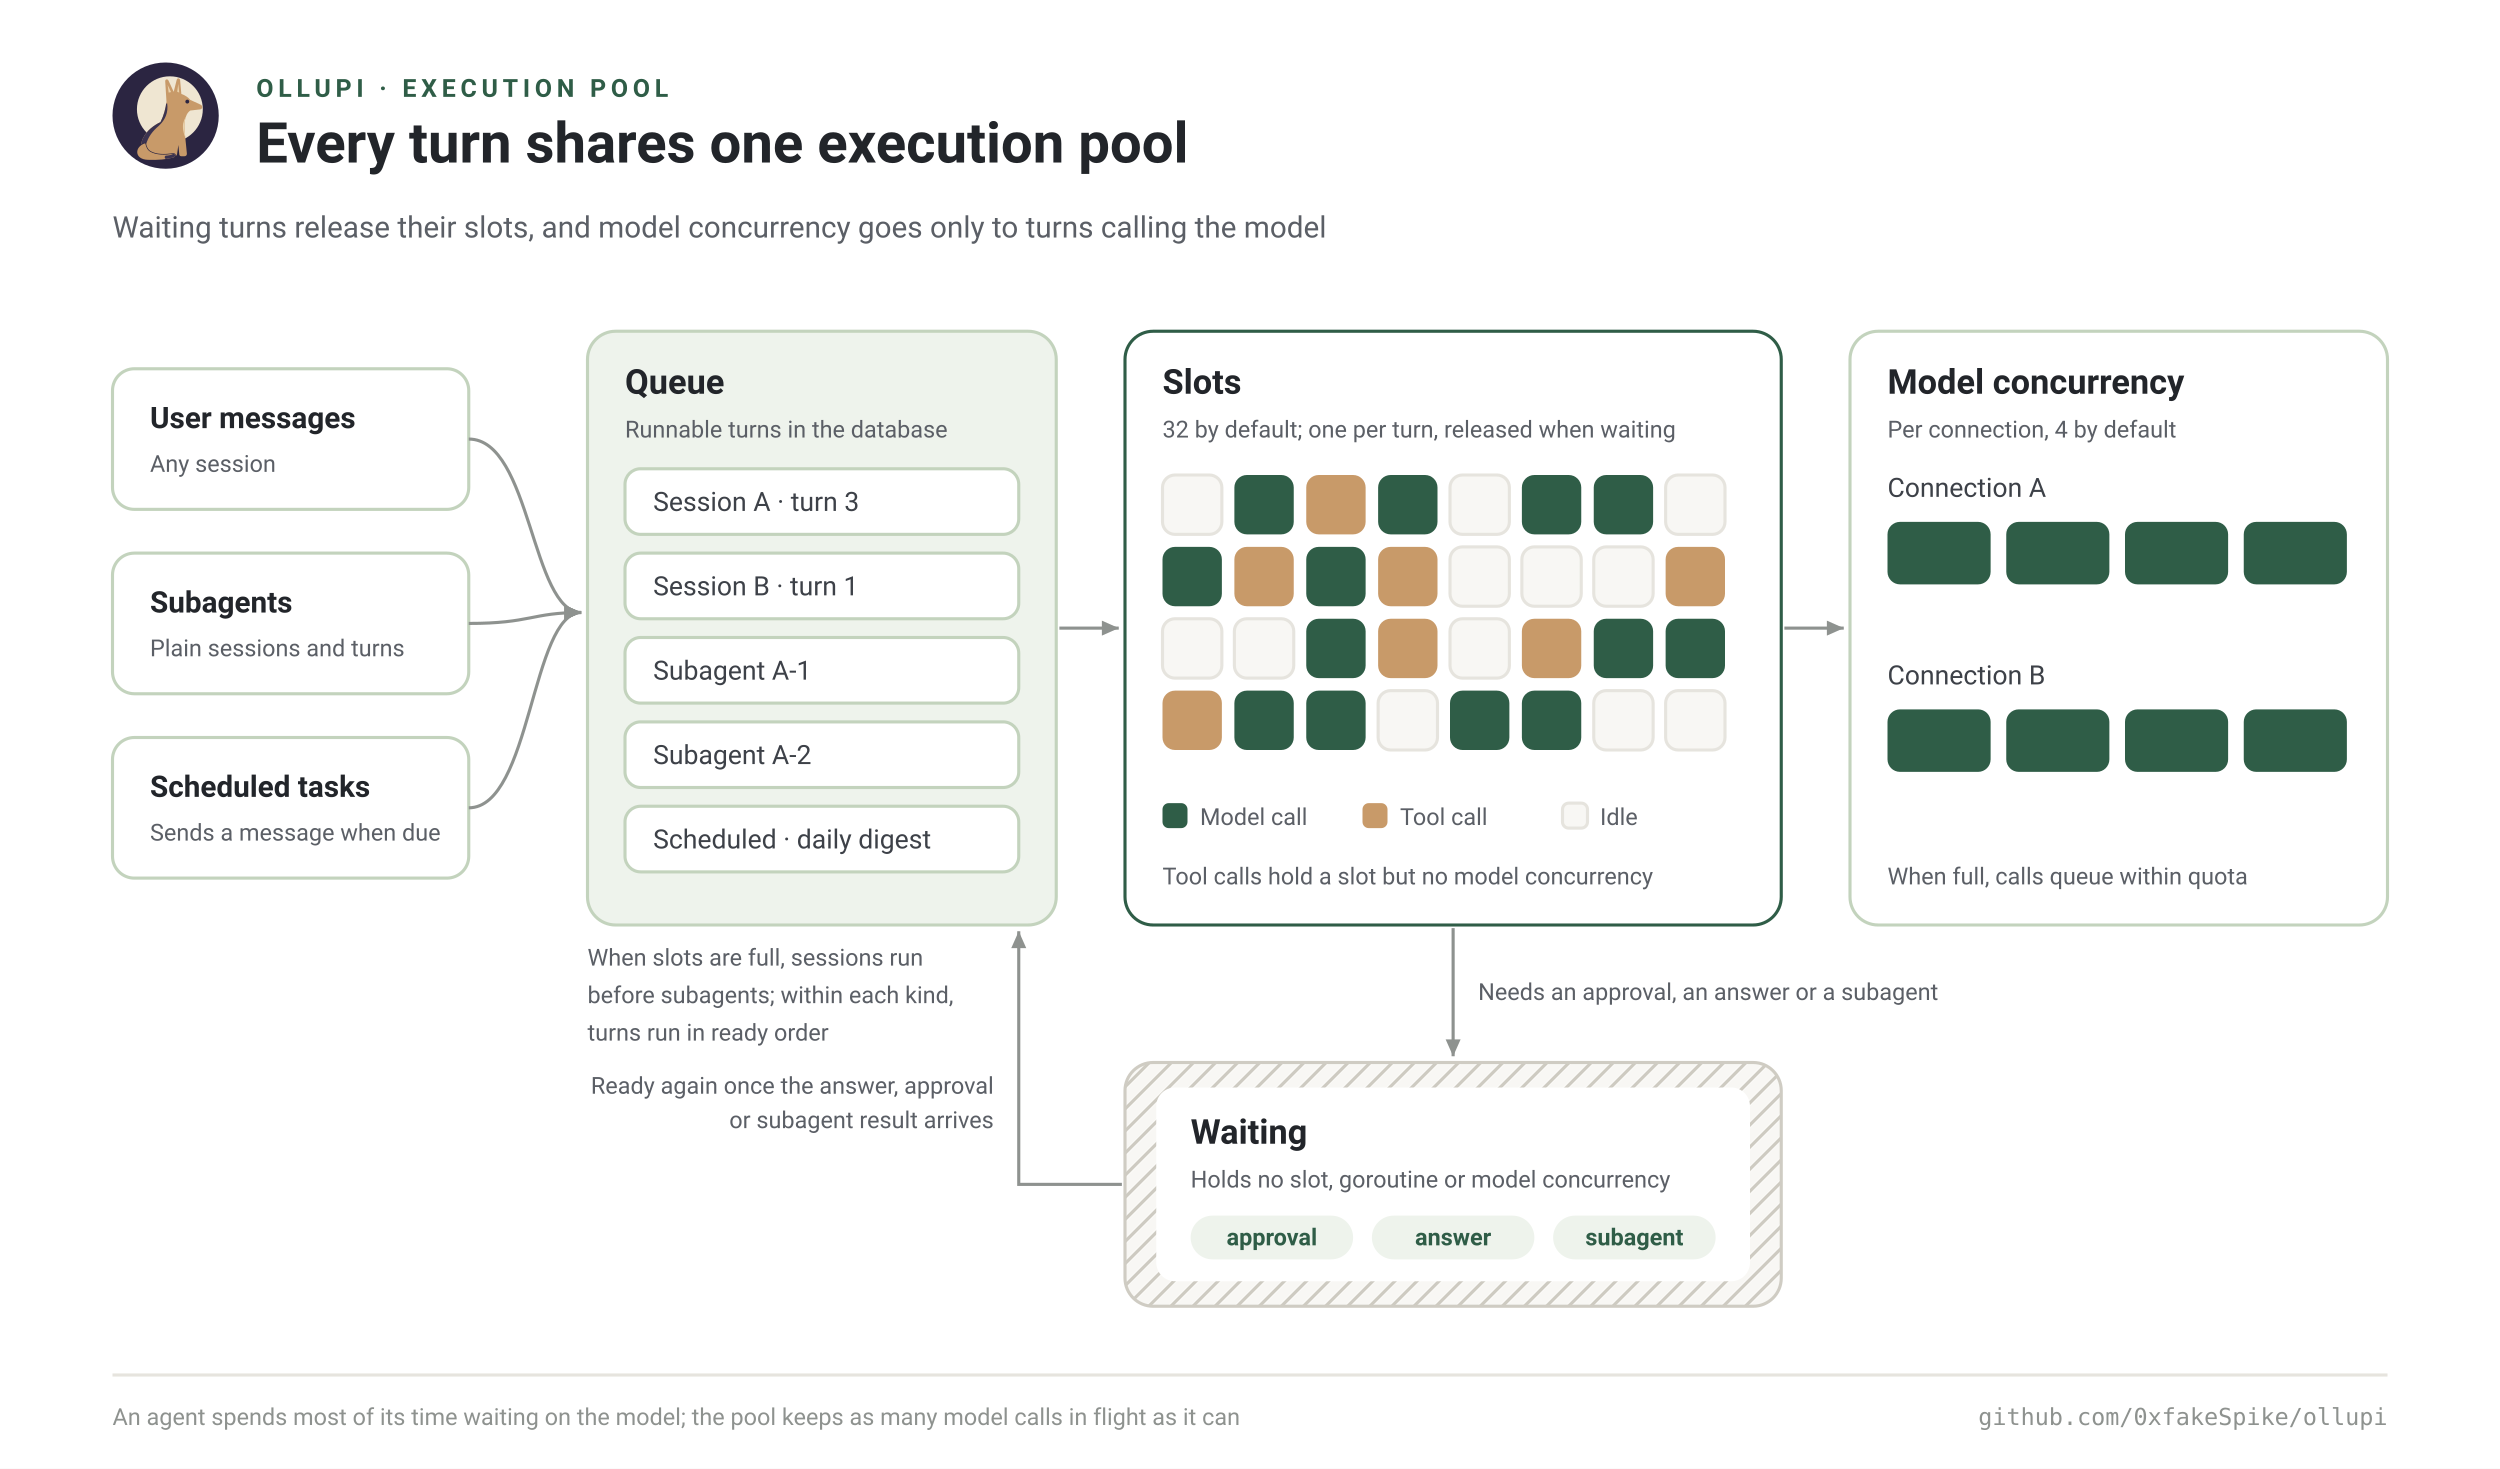
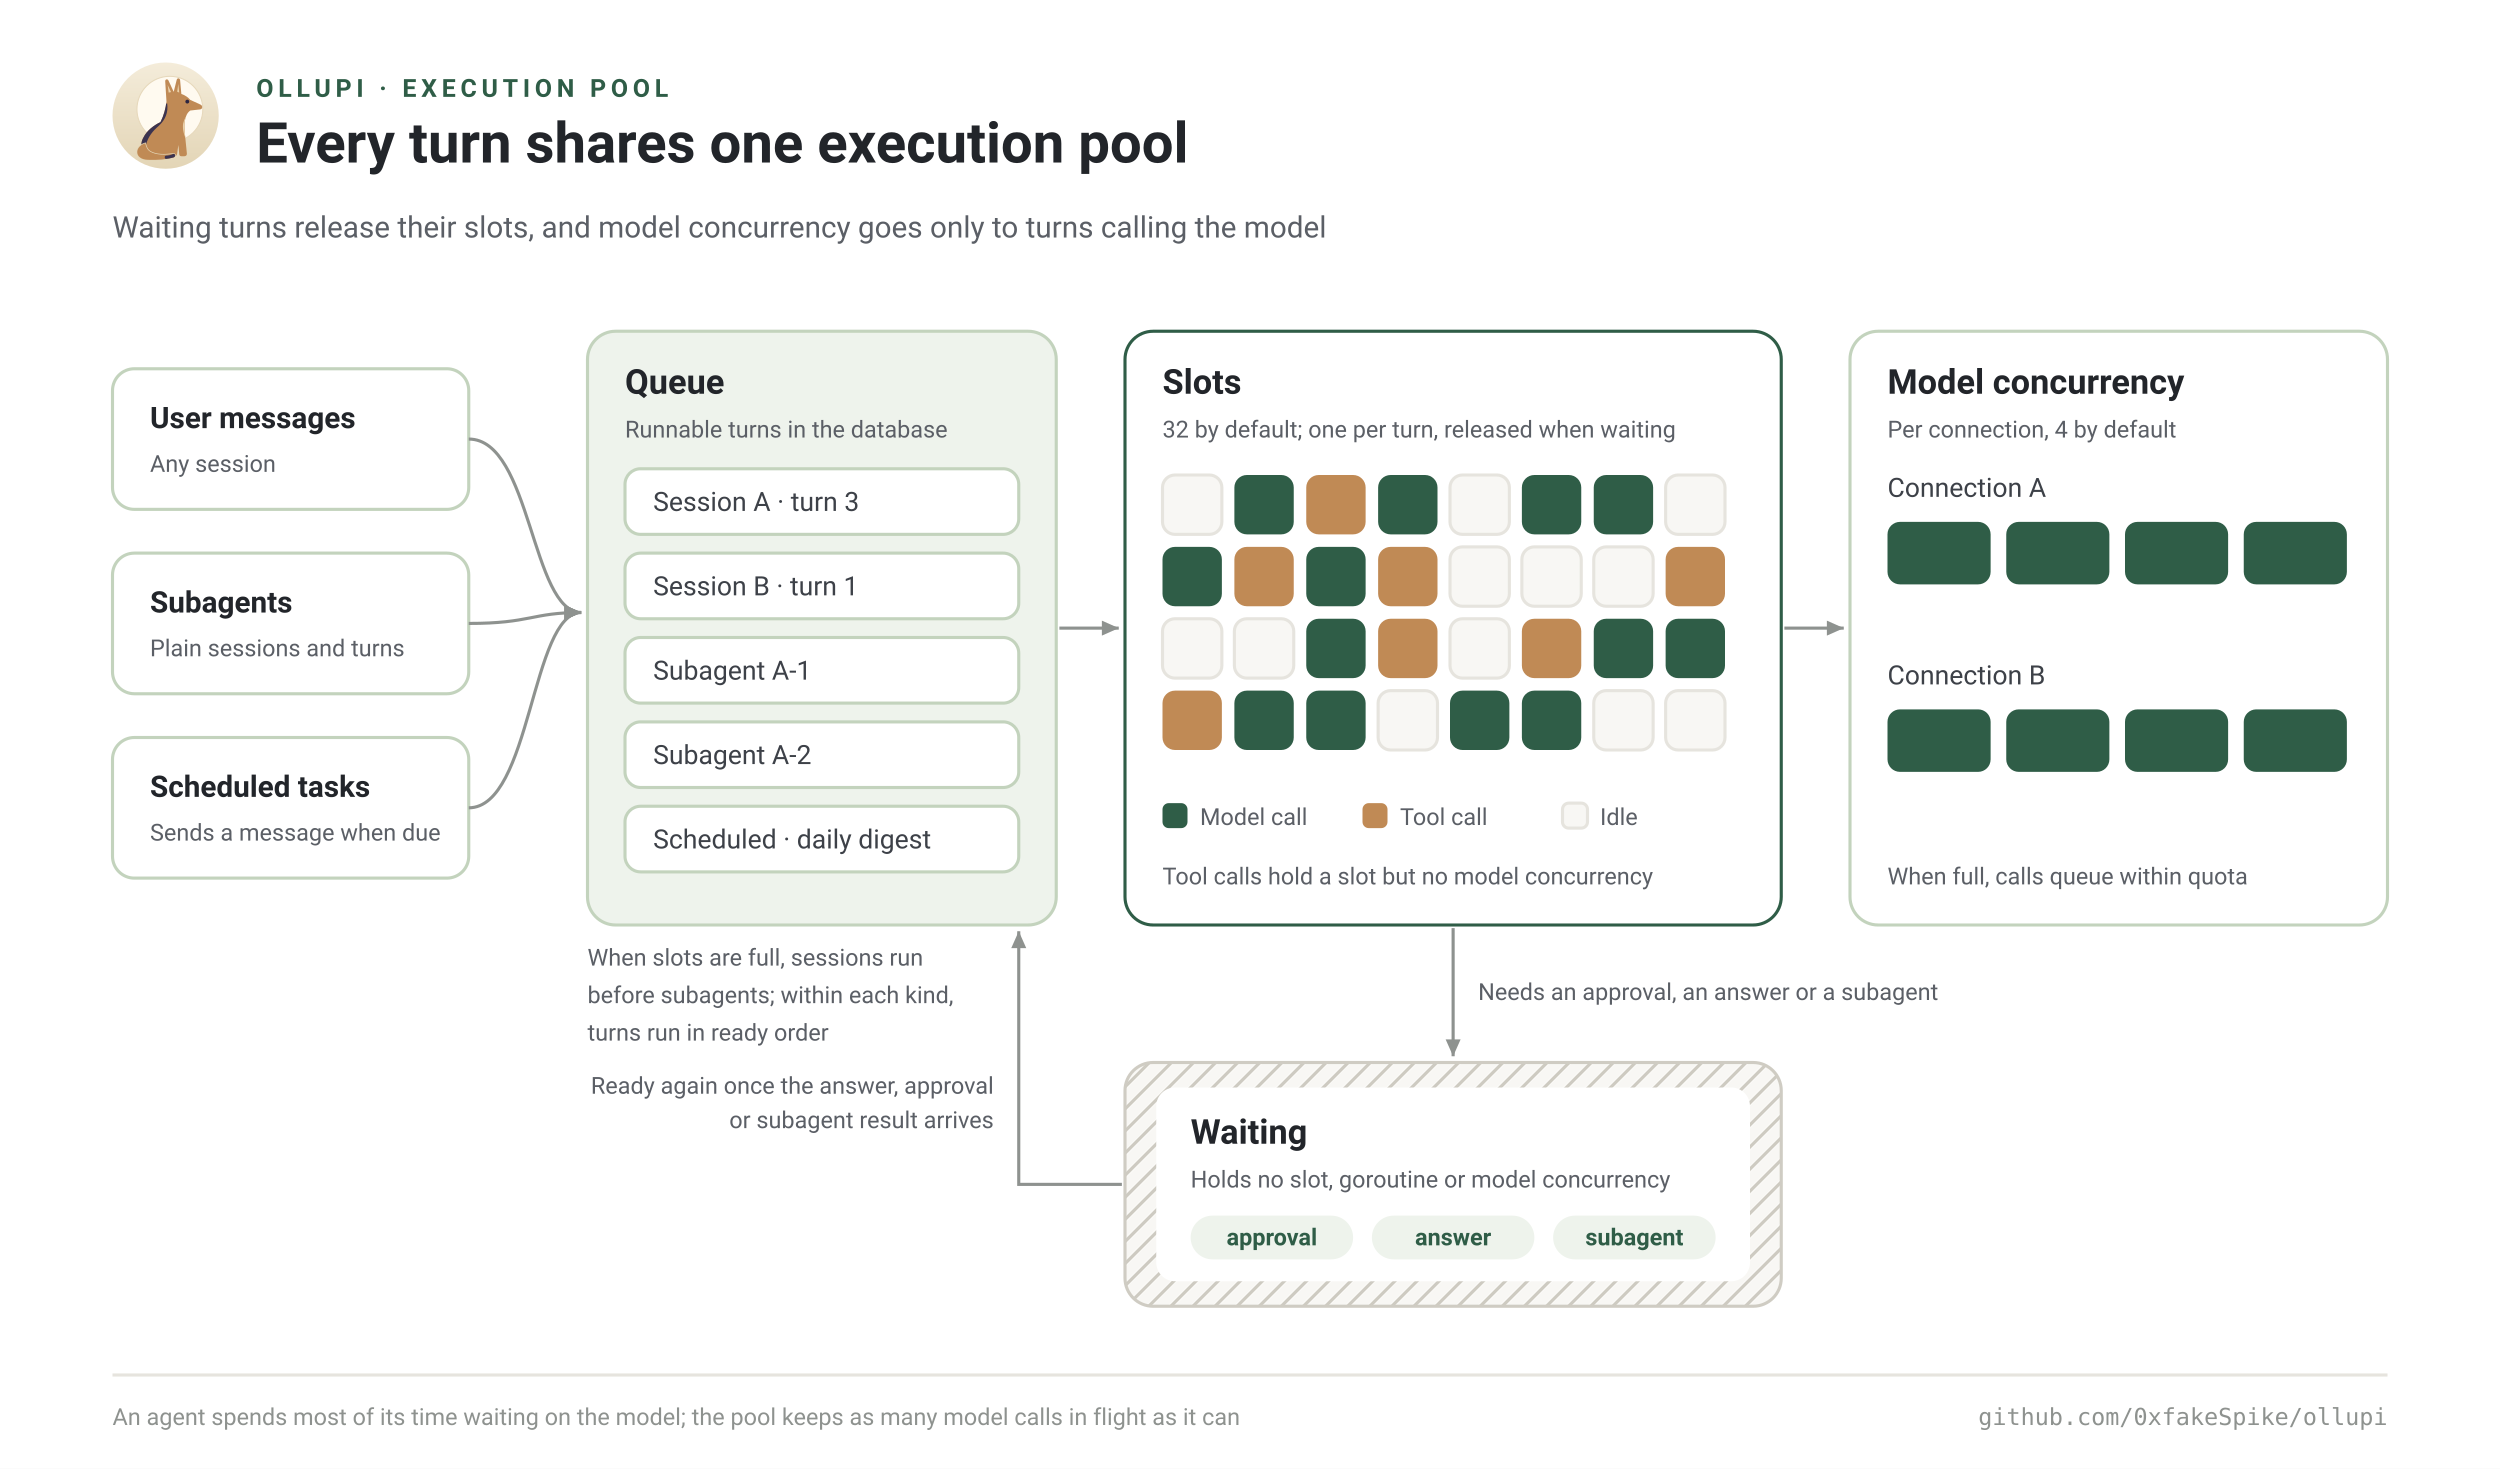
<svg xmlns="http://www.w3.org/2000/svg" viewBox="0 0 1600 940" width="1600" height="940">
  <defs>
    <pattern id="hatch" width="10" height="10" patternUnits="userSpaceOnUse" patternTransform="rotate(45)">
      <rect width="10" height="10" fill="#f8f7f4" />
      <line x1="0" y1="0" x2="0" y2="10" stroke="#cfccc3" stroke-width="4" />
    </pattern>
    <marker id="arrow" viewBox="0 0 10 10" refX="9" refY="5" markerUnits="userSpaceOnUse" markerWidth="12" markerHeight="12" orient="auto-start-reverse">
      <path d="M0,1 L9,5 L0,9 z" fill="#8e928f" />
    </marker>
  </defs>
  <style>text { font-family: -apple-system, BlinkMacSystemFont, "Segoe UI", Roboto, "Helvetica Neue", Arial, sans-serif; fill: #22252a; } .eyebrow { font-size: 16px; font-weight: 600; letter-spacing: 3px; fill: #2f5d47; } .title { font-size: 36px; font-weight: 700; } .sub { font-size: 19px; fill: #5b5f66; } .kpi { font-size: 44px; font-weight: 700; letter-spacing: -0.5px; } .unit { font-size: 21px; font-weight: 600; fill: #3d4148; } .cap { font-size: 17px; fill: #5b5f66; } .h { font-size: 22px; font-weight: 700; } .hs { font-size: 19px; font-weight: 600; } .b { font-size: 17px; fill: #3d4148; } .s { font-size: 15px; fill: #5b5f66; } .code { font-family: ui-monospace, 'SF Mono', Menlo, monospace; font-weight: 700; fill: #2f5d47; } .tick { font-size: 16px; fill: #5b5f66; } .lab { font-size: 17px; fill: #3d4148; } .val { font-size: 17px; font-weight: 600; } .chip { font-size: 15px; font-weight: 600; } .foot { font-size: 15px; fill: #8e928f; }</style>
  <rect width="1600" height="940" fill="#ffffff" />
  <svg x="72" y="40" width="68" height="68" viewBox="0 0 100 100">
-     <circle cx="50" cy="50" r="50" fill="#2b2541" />
-     <circle cx="54" cy="44" r="31" fill="#efe6d2" />
+     <defs>
+       <linearGradient id="ollupi-ground" x1="0" y1="0" x2="0" y2="1">
+         <stop offset="0" stop-color="#f4ecda" />
+         <stop offset="1" stop-color="#e3d5b6" />
+       </linearGradient>
+     </defs>
+     <circle cx="50" cy="50" r="50" fill="url(#ollupi-ground)" />
+     <circle cx="54" cy="44" r="31" fill="#fffaf0" stroke="#e6d8bb" stroke-width="1" />
    <g transform="translate(14 12) scale(.8)">
      <clipPath id="ollupi-body">
        <path d="M30 95 C18 95 13 83 19 73 C23 65 31 59 39 55 C43 47 45 39 46 31 L44.5 7 C44.5 4.5 47.5 4 48.5 6.5 L54.5 19.5 L58 5.5 C58.5 3 61.5 3 62 5.5 L63.5 22 C68 23.5 71.5 26 74 29 L86 34.5 C89 35.8 88.6 40 85.5 40.2 L74 41.5 C70.5 44 68.5 48 67.5 54 C66.5 62 68 72 69 82 L70 92 C70.2 94 69 95.3 67 95.3 L63.5 95.3 C61.5 95.3 61 93.8 61 92.5 L60 82 L58.5 92.5 C58.3 94.3 57 95.3 55 95.3 L50 95.3 Z" />
      </clipPath>
-       <path d="M30 95 C18 95 13 83 19 73 C23 65 31 59 39 55 C43 47 45 39 46 31 L44.5 7 C44.5 4.5 47.5 4 48.5 6.5 L54.5 19.5 L58 5.5 C58.5 3 61.5 3 62 5.5 L63.5 22 C68 23.5 71.5 26 74 29 L86 34.5 C89 35.8 88.6 40 85.5 40.2 L74 41.5 C70.5 44 68.5 48 67.5 54 C66.5 62 68 72 69 82 L70 92 C70.2 94 69 95.3 67 95.3 L63.5 95.3 C61.5 95.3 61 93.8 61 92.5 L60 82 L58.5 92.5 C58.3 94.3 57 95.3 55 95.3 L50 95.3 Z" fill="#c89a69" />
+       <path d="M30 95 C18 95 13 83 19 73 C23 65 31 59 39 55 C43 47 45 39 46 31 L44.5 7 C44.5 4.5 47.5 4 48.5 6.5 L54.5 19.5 L58 5.5 C58.5 3 61.5 3 62 5.5 L63.5 22 C68 23.5 71.5 26 74 29 L86 34.5 C89 35.8 88.6 40 85.5 40.2 L74 41.5 C70.5 44 68.5 48 67.5 54 C66.5 62 68 72 69 82 L70 92 C70.2 94 69 95.3 67 95.3 L63.5 95.3 C61.5 95.3 61 93.8 61 92.5 L60 82 L58.5 92.5 C58.3 94.3 57 95.3 55 95.3 L50 95.3 Z" fill="#c08a55" />
      <g clip-path="url(#ollupi-body)">
        <path d="M92 44 L72.5 44.5 C69.2 47.5 66.8 51.5 65.7 56.5 C64.8 61.5 65.6 68 69.2 76 L92 76 Z" fill="#ead2ab" />
        <path d="M8 92 L8 40 L30 40 L46.8 33 C48.4 44 44.5 52.5 37 59.5 C30 65.5 24.5 72 21.8 82 Z" fill="#3b3350" />
      </g>
      <path d="M47.4 11.5 L51.4 19.8 L48.6 20.4 Z M59.9 10.2 L61 20.4 L58.6 19.4 Z" fill="#ead2ab" />
-       <path d="M21 80 C8 84 8 99 24 99.5 C36 100 46 99 54 96.8 C57 96 57 92.5 54 92.5 C44 94 34 94 27 90 C23.5 88 22 84.5 21 80 Z" fill="#c89a69" stroke="#2b2541" stroke-width="1.6" paint-order="stroke" />
+       <path d="M21 80 C8 84 8 99 24 99.5 C36 100 46 99 54 96.8 C57 96 57 92.5 54 92.5 C44 94 34 94 27 90 C23.5 88 22 84.5 21 80 Z" fill="#c08a55" stroke="#e3d5b6" stroke-width="1.6" paint-order="stroke" />
      <path d="M45 94.6 C49 94.4 51.5 93.8 54 92.5 C57 92.5 57 96 54 96.8 C51 97.6 48 98.2 45 98.5 C43.5 97 43.5 95.6 45 94.6 Z" fill="#3b3350" />
      <circle cx="70.5" cy="31" r="2.3" fill="#2b2541" />
    </g>
  </svg>
  <text class="eyebrow" x="164" y="62">OLLUPI · EXECUTION POOL</text>
  <text class="title" x="164" y="104">Every turn shares one execution pool</text>
  <text class="sub" x="72" y="152">Waiting turns release their slots, and model concurrency goes only to turns calling the model</text>
  <line x1="72" y1="880" x2="1528" y2="880" stroke="#e6e4de" stroke-width="2" />
  <text class="foot" x="72" y="912">An agent spends most of its time waiting on the model; the pool keeps as many model calls in flight as it can</text>
  <text class="foot" x="1528" y="912" text-anchor="end" style="font-family: ui-monospace, 'SF Mono', Menlo, monospace">github.com/0xfakeSpike/ollupi</text>
  <rect x="72" y="236" width="228" height="90" rx="14" fill="#ffffff" stroke="#c3d3bd" stroke-width="2" />
  <text class="hs" x="96.0" y="274.0" text-anchor="start">User messages</text>
  <text class="s" x="96.0" y="302.0" text-anchor="start">Any session</text>
  <path d="M300,281 C340,281 340,392 372,392" fill="none" stroke="#8e928f" stroke-width="2" marker-end="url(#arrow)" />
  <rect x="72" y="354" width="228" height="90" rx="14" fill="#ffffff" stroke="#c3d3bd" stroke-width="2" />
  <text class="hs" x="96.0" y="392.0" text-anchor="start">Subagents</text>
  <text class="s" x="96.0" y="420.0" text-anchor="start">Plain sessions and turns</text>
  <path d="M300,399 C340,399 340,392 372,392" fill="none" stroke="#8e928f" stroke-width="2" marker-end="url(#arrow)" />
  <rect x="72" y="472" width="228" height="90" rx="14" fill="#ffffff" stroke="#c3d3bd" stroke-width="2" />
  <text class="hs" x="96.0" y="510.0" text-anchor="start">Scheduled tasks</text>
  <text class="s" x="96.0" y="538.0" text-anchor="start">Sends a message when due</text>
  <path d="M300,517 C340,517 340,392 372,392" fill="none" stroke="#8e928f" stroke-width="2" marker-end="url(#arrow)" />
  <rect x="376" y="212" width="300" height="380" rx="18" fill="#eef3ec" stroke="#c3d3bd" stroke-width="2" />
  <text class="h" x="400.0" y="252.0" text-anchor="start">Queue</text>
  <text class="s" x="400.0" y="280.0" text-anchor="start">Runnable turns in the database</text>
  <rect x="400" y="300" width="252" height="42" rx="10" fill="#ffffff" stroke="#c3d3bd" stroke-width="2" />
  <text class="b" x="418.0" y="327.0" text-anchor="start">Session A · turn 3</text>
  <rect x="400" y="354" width="252" height="42" rx="10" fill="#ffffff" stroke="#c3d3bd" stroke-width="2" />
  <text class="b" x="418.0" y="381.0" text-anchor="start">Session B · turn 1</text>
  <rect x="400" y="408" width="252" height="42" rx="10" fill="#ffffff" stroke="#c3d3bd" stroke-width="2" />
  <text class="b" x="418.0" y="435.0" text-anchor="start">Subagent A-1</text>
  <rect x="400" y="462" width="252" height="42" rx="10" fill="#ffffff" stroke="#c3d3bd" stroke-width="2" />
  <text class="b" x="418.0" y="489.0" text-anchor="start">Subagent A-2</text>
  <rect x="400" y="516" width="252" height="42" rx="10" fill="#ffffff" stroke="#c3d3bd" stroke-width="2" />
  <text class="b" x="418.0" y="543.0" text-anchor="start">Scheduled · daily digest</text>
  <text class="s" x="376.0" y="618.0" text-anchor="start">When slots are full, sessions run</text>
  <text class="s" x="376.0" y="642.0" text-anchor="start">before subagents; within each kind,</text>
  <text class="s" x="376.0" y="666.0" text-anchor="start">turns run in ready order</text>
  <path d="M678,402 H716" fill="none" stroke="#8e928f" stroke-width="2" marker-end="url(#arrow)" />
  <rect x="720" y="212" width="420" height="380" rx="18" fill="#ffffff" stroke="#2f5d47" stroke-width="2" />
  <text class="h" x="744.0" y="252.0" text-anchor="start">Slots</text>
  <text class="s" x="744.0" y="280.0" text-anchor="start">32 by default; one per turn, released when waiting</text>
  <rect x="744" y="304" width="38" height="38" rx="8" fill="#f8f7f4" stroke="#e6e4de" stroke-width="2" />
  <rect x="790" y="304" width="38" height="38" rx="8" fill="#2f5d47" />
-   <rect x="836" y="304" width="38" height="38" rx="8" fill="#c89a69" />
+   <rect x="836" y="304" width="38" height="38" rx="8" fill="#c08a55" />
  <rect x="882" y="304" width="38" height="38" rx="8" fill="#2f5d47" />
  <rect x="928" y="304" width="38" height="38" rx="8" fill="#f8f7f4" stroke="#e6e4de" stroke-width="2" />
  <rect x="974" y="304" width="38" height="38" rx="8" fill="#2f5d47" />
  <rect x="1020" y="304" width="38" height="38" rx="8" fill="#2f5d47" />
  <rect x="1066" y="304" width="38" height="38" rx="8" fill="#f8f7f4" stroke="#e6e4de" stroke-width="2" />
  <rect x="744" y="350" width="38" height="38" rx="8" fill="#2f5d47" />
-   <rect x="790" y="350" width="38" height="38" rx="8" fill="#c89a69" />
+   <rect x="790" y="350" width="38" height="38" rx="8" fill="#c08a55" />
  <rect x="836" y="350" width="38" height="38" rx="8" fill="#2f5d47" />
-   <rect x="882" y="350" width="38" height="38" rx="8" fill="#c89a69" />
+   <rect x="882" y="350" width="38" height="38" rx="8" fill="#c08a55" />
  <rect x="928" y="350" width="38" height="38" rx="8" fill="#f8f7f4" stroke="#e6e4de" stroke-width="2" />
  <rect x="974" y="350" width="38" height="38" rx="8" fill="#f8f7f4" stroke="#e6e4de" stroke-width="2" />
  <rect x="1020" y="350" width="38" height="38" rx="8" fill="#f8f7f4" stroke="#e6e4de" stroke-width="2" />
-   <rect x="1066" y="350" width="38" height="38" rx="8" fill="#c89a69" />
+   <rect x="1066" y="350" width="38" height="38" rx="8" fill="#c08a55" />
  <rect x="744" y="396" width="38" height="38" rx="8" fill="#f8f7f4" stroke="#e6e4de" stroke-width="2" />
  <rect x="790" y="396" width="38" height="38" rx="8" fill="#f8f7f4" stroke="#e6e4de" stroke-width="2" />
  <rect x="836" y="396" width="38" height="38" rx="8" fill="#2f5d47" />
-   <rect x="882" y="396" width="38" height="38" rx="8" fill="#c89a69" />
+   <rect x="882" y="396" width="38" height="38" rx="8" fill="#c08a55" />
  <rect x="928" y="396" width="38" height="38" rx="8" fill="#f8f7f4" stroke="#e6e4de" stroke-width="2" />
-   <rect x="974" y="396" width="38" height="38" rx="8" fill="#c89a69" />
+   <rect x="974" y="396" width="38" height="38" rx="8" fill="#c08a55" />
  <rect x="1020" y="396" width="38" height="38" rx="8" fill="#2f5d47" />
  <rect x="1066" y="396" width="38" height="38" rx="8" fill="#2f5d47" />
-   <rect x="744" y="442" width="38" height="38" rx="8" fill="#c89a69" />
+   <rect x="744" y="442" width="38" height="38" rx="8" fill="#c08a55" />
  <rect x="790" y="442" width="38" height="38" rx="8" fill="#2f5d47" />
  <rect x="836" y="442" width="38" height="38" rx="8" fill="#2f5d47" />
  <rect x="882" y="442" width="38" height="38" rx="8" fill="#f8f7f4" stroke="#e6e4de" stroke-width="2" />
  <rect x="928" y="442" width="38" height="38" rx="8" fill="#2f5d47" />
  <rect x="974" y="442" width="38" height="38" rx="8" fill="#2f5d47" />
  <rect x="1020" y="442" width="38" height="38" rx="8" fill="#f8f7f4" stroke="#e6e4de" stroke-width="2" />
  <rect x="1066" y="442" width="38" height="38" rx="8" fill="#f8f7f4" stroke="#e6e4de" stroke-width="2" />
  <rect x="744" y="514" width="16" height="16" rx="4" fill="#2f5d47" />
  <text class="s" x="768.0" y="528.0" text-anchor="start">Model call</text>
-   <rect x="872" y="514" width="16" height="16" rx="4" fill="#c89a69" />
+   <rect x="872" y="514" width="16" height="16" rx="4" fill="#c08a55" />
  <text class="s" x="896.0" y="528.0" text-anchor="start">Tool call</text>
  <rect x="1000" y="514" width="16" height="16" rx="4" fill="#f8f7f4" stroke="#e6e4de" stroke-width="2" />
  <text class="s" x="1024.0" y="528.0" text-anchor="start">Idle</text>
  <text class="s" x="744.0" y="566.0" text-anchor="start">Tool calls hold a slot but no model concurrency</text>
  <path d="M1142,402 H1180" fill="none" stroke="#8e928f" stroke-width="2" marker-end="url(#arrow)" />
  <rect x="1184" y="212" width="344" height="380" rx="18" fill="#ffffff" stroke="#c3d3bd" stroke-width="2" />
  <text class="h" x="1208.0" y="252.0" text-anchor="start">Model concurrency</text>
  <text class="s" x="1208.0" y="280.0" text-anchor="start">Per connection, 4 by default</text>
  <text class="lab" x="1208.0" y="318.0" text-anchor="start">Connection A</text>
  <rect x="1208" y="334" width="66" height="40" rx="8" fill="#2f5d47" />
  <rect x="1284" y="334" width="66" height="40" rx="8" fill="#2f5d47" />
  <rect x="1360" y="334" width="66" height="40" rx="8" fill="#2f5d47" />
  <rect x="1436" y="334" width="66" height="40" rx="8" fill="#2f5d47" />
  <text class="lab" x="1208.0" y="438.0" text-anchor="start">Connection B</text>
  <rect x="1208" y="454" width="66" height="40" rx="8" fill="#2f5d47" />
  <rect x="1284" y="454" width="66" height="40" rx="8" fill="#2f5d47" />
  <rect x="1360" y="454" width="66" height="40" rx="8" fill="#2f5d47" />
  <rect x="1436" y="454" width="66" height="40" rx="8" fill="#2f5d47" />
  <text class="s" x="1208.0" y="566.0" text-anchor="start">When full, calls queue within quota</text>
  <path d="M930,594 V676" fill="none" stroke="#8e928f" stroke-width="2" marker-end="url(#arrow)" />
  <text class="s" x="946.0" y="640.0" text-anchor="start">Needs an approval, an answer or a subagent</text>
  <rect x="720" y="680" width="420" height="156" rx="18" fill="url(#hatch)" stroke="#cfccc3" stroke-width="2" />
  <rect x="740" y="696" width="380" height="124" rx="12" fill="#ffffff" />
  <text class="h" x="762.0" y="732.0" text-anchor="start">Waiting</text>
  <text class="s" x="762.0" y="760.0" text-anchor="start">Holds no slot, goroutine or model concurrency</text>
  <rect x="762" y="778" width="104" height="28" rx="14" fill="#eef3ec" />
  <text class="chip" x="814.0" y="797.0" text-anchor="middle" style="fill:#2f5d47">approval</text>
  <rect x="878" y="778" width="104" height="28" rx="14" fill="#eef3ec" />
  <text class="chip" x="930.0" y="797.0" text-anchor="middle" style="fill:#2f5d47">answer</text>
  <rect x="994" y="778" width="104" height="28" rx="14" fill="#eef3ec" />
  <text class="chip" x="1046.0" y="797.0" text-anchor="middle" style="fill:#2f5d47">subagent</text>
  <path d="M718,758 H652 V596" fill="none" stroke="#8e928f" stroke-width="2" marker-end="url(#arrow)" />
  <text class="s" x="636.0" y="700.0" text-anchor="end">Ready again once the answer, approval</text>
  <text class="s" x="636.0" y="722.0" text-anchor="end">or subagent result arrives</text>
</svg>
